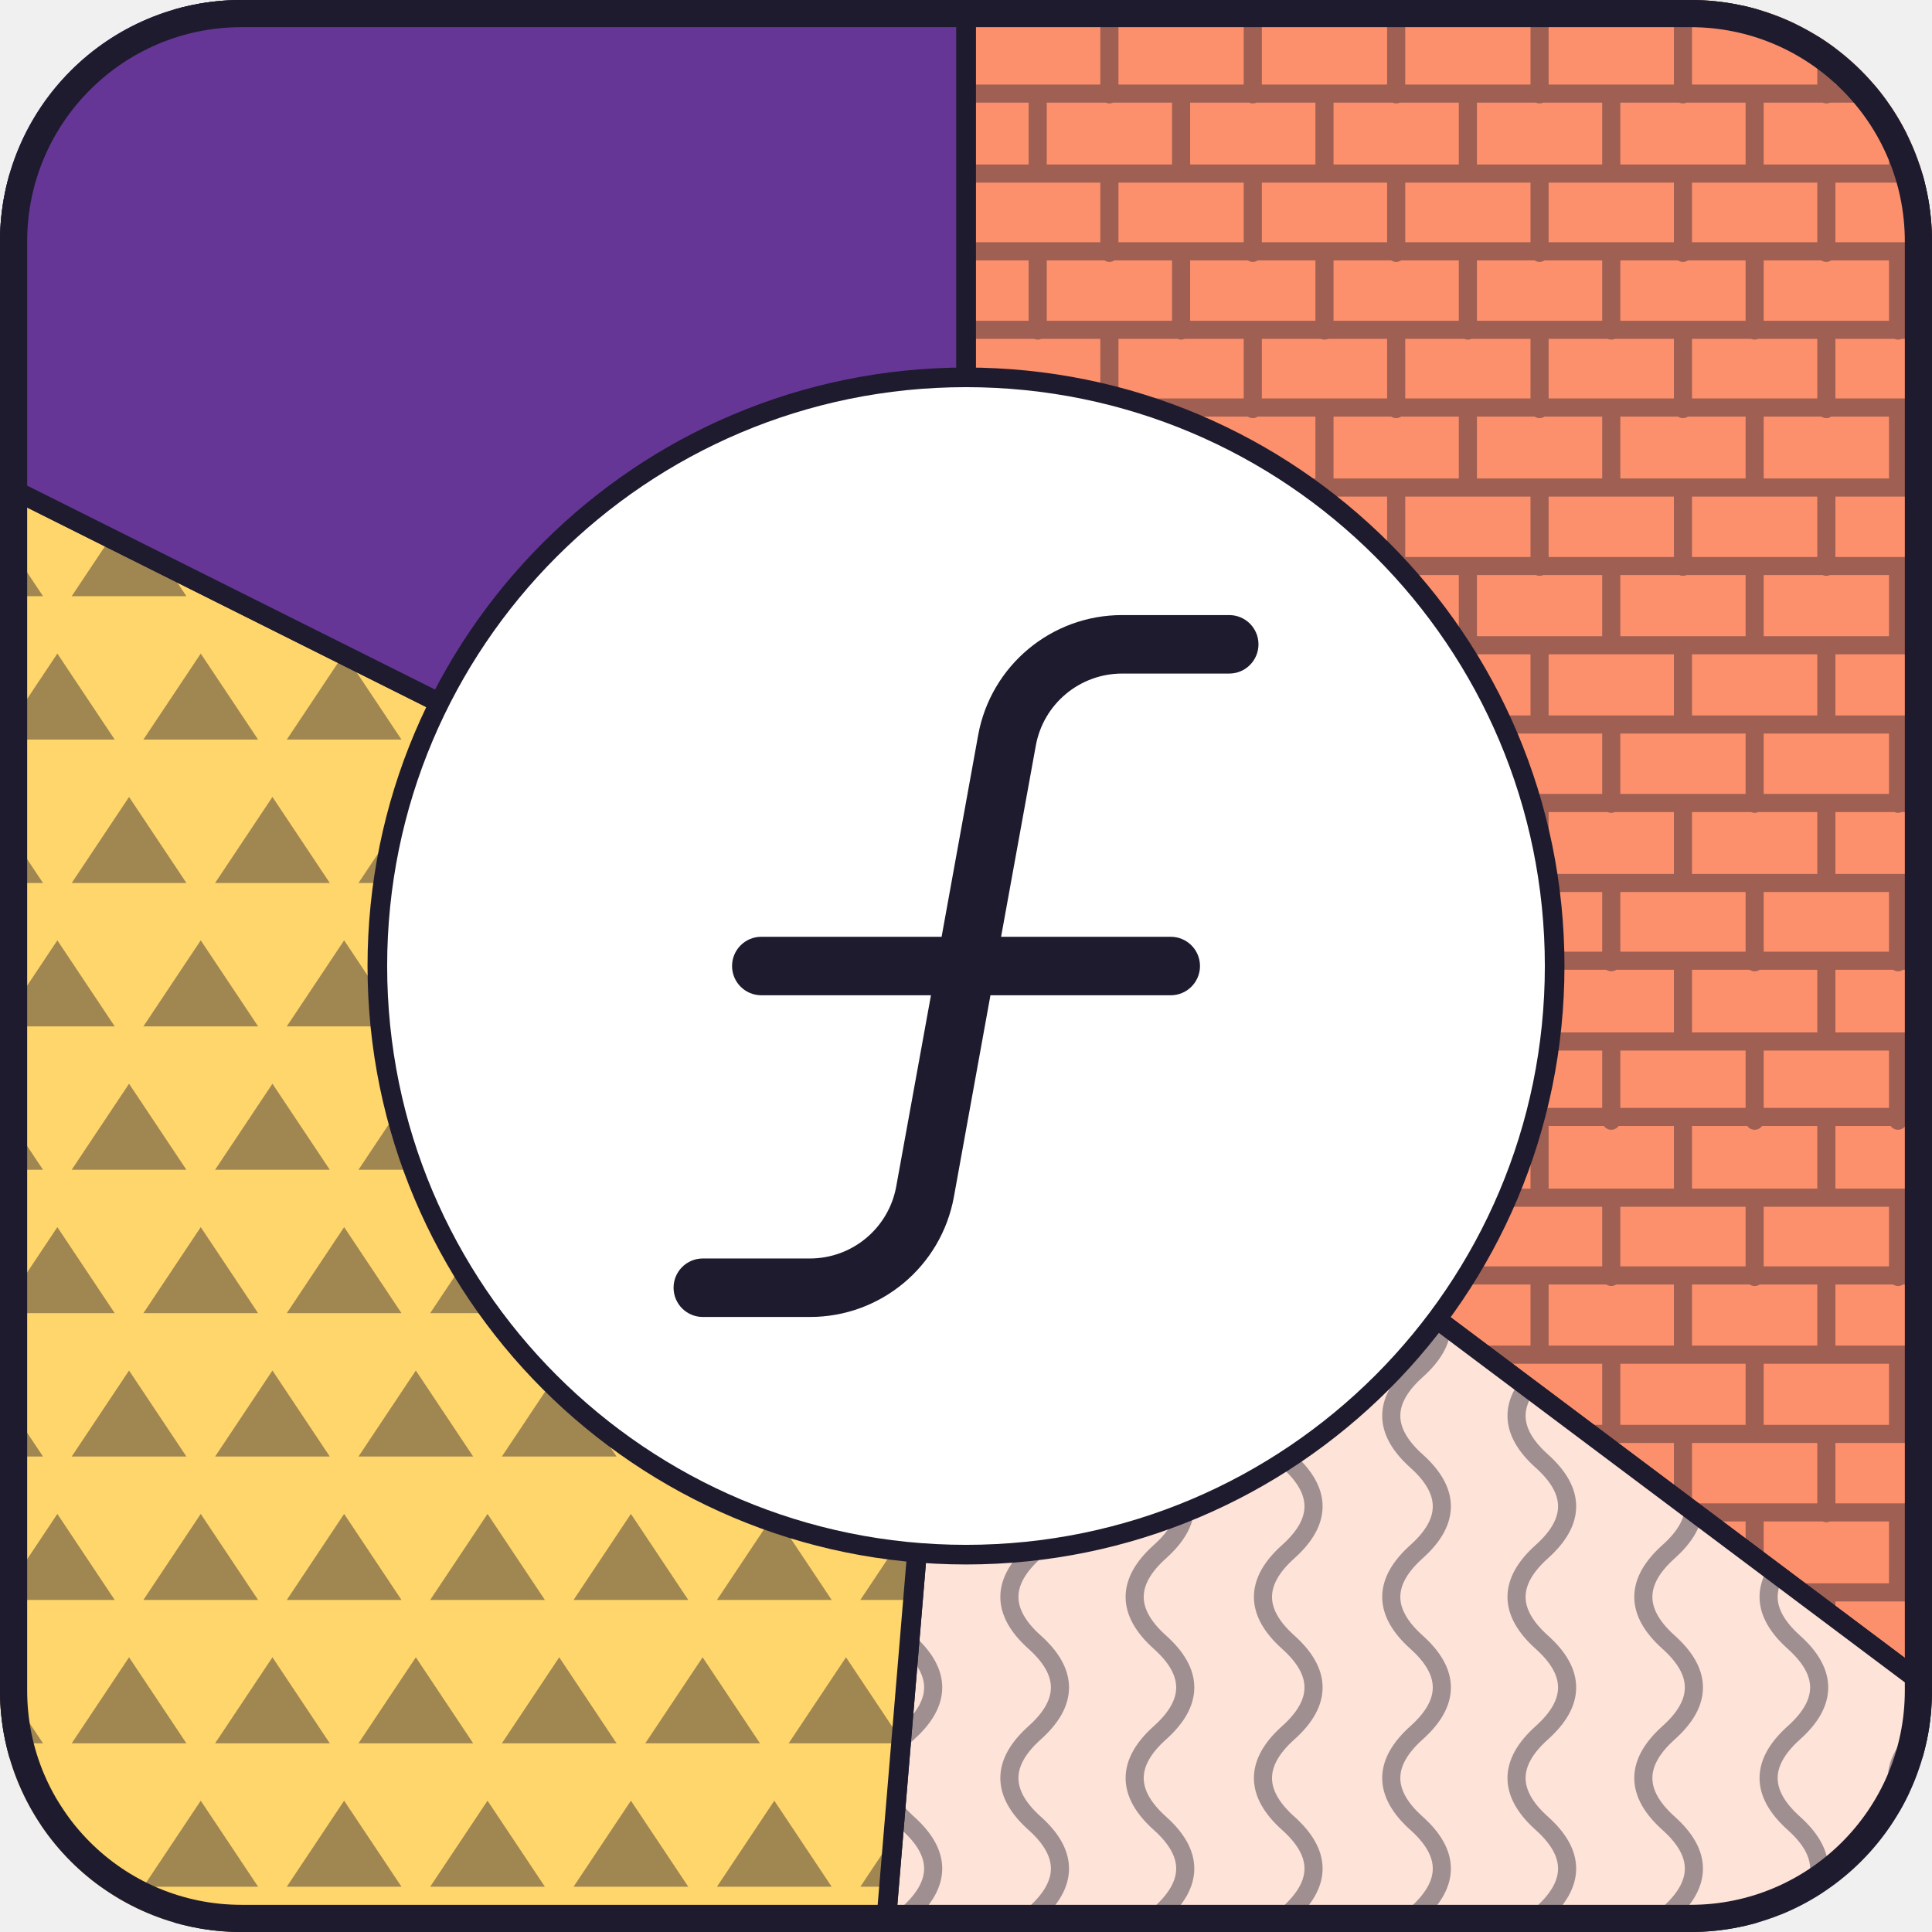
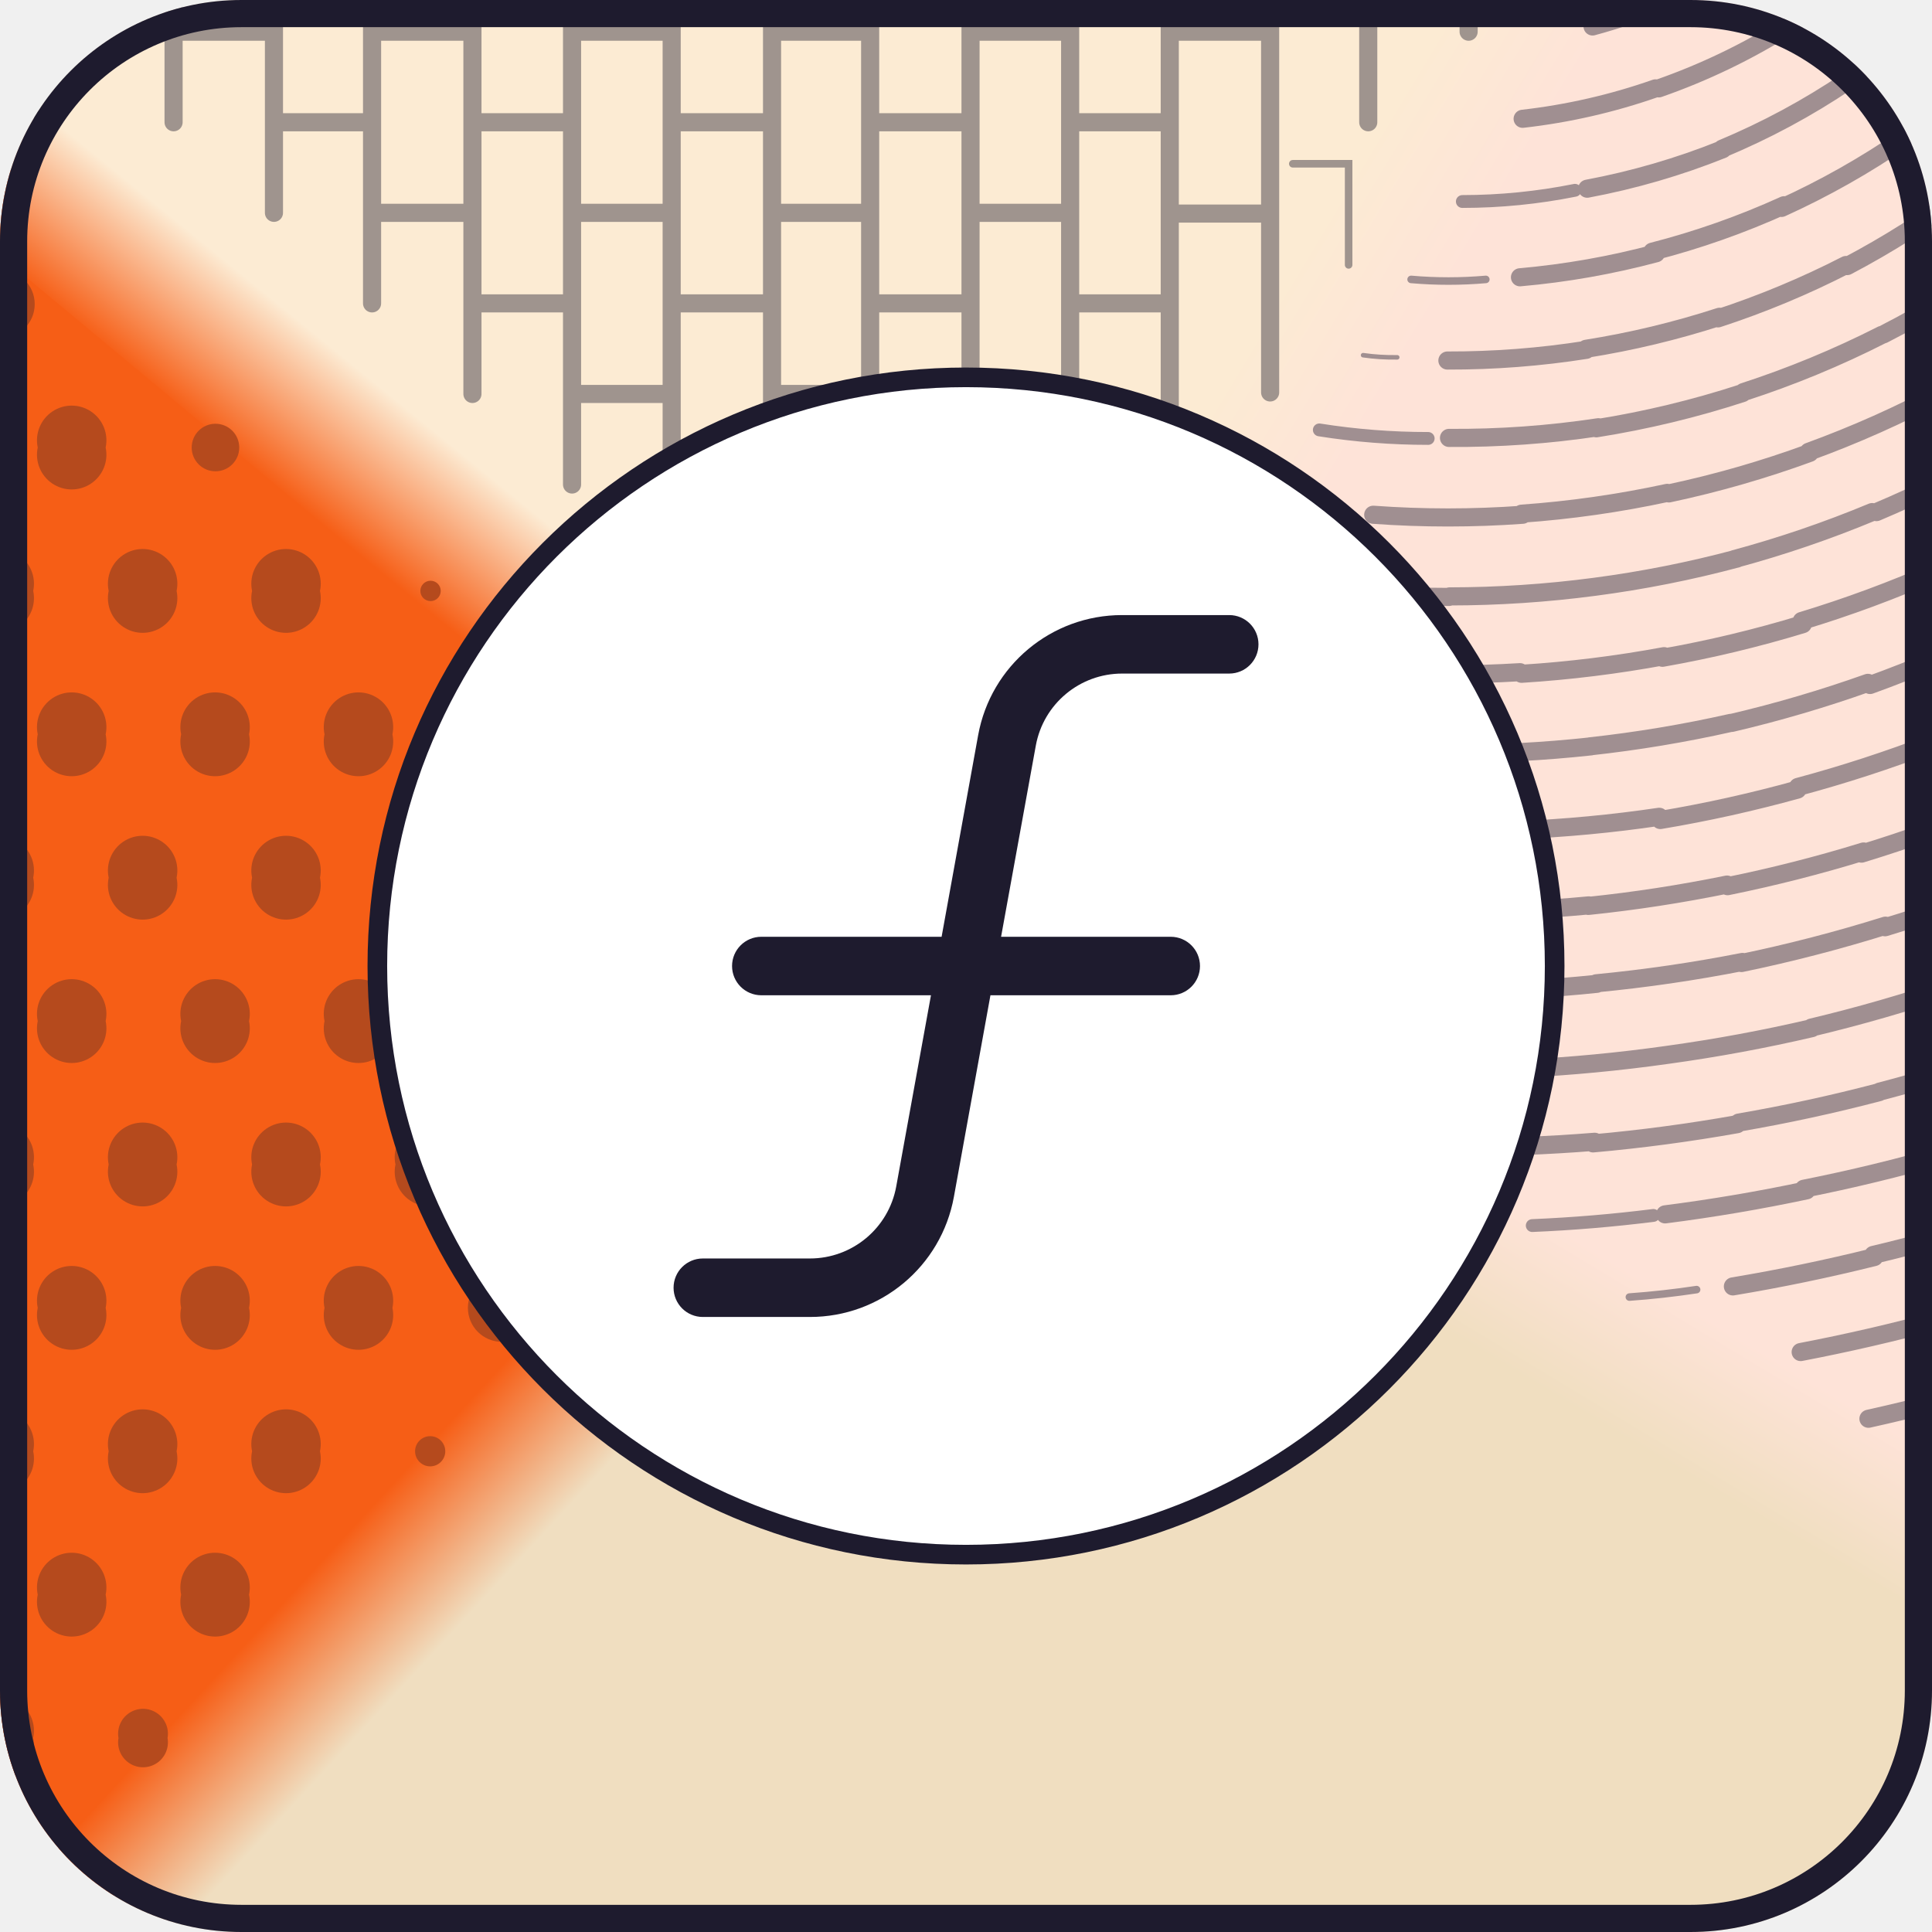
<svg xmlns="http://www.w3.org/2000/svg" viewBox="0 0 256 256" width="256" height="256" role="img">
  <defs>
-     <clipPath id="tp0">
-       <path d="M128 128L128 0L256 0L256 224Z" />
-     </clipPath>
-     <clipPath id="tp1">
-       <path d="M128 128L256 224L256 256L117.3 256Z" />
-     </clipPath>
-     <clipPath id="tp2">
-       <path d="M128 128L117.3 256L0 256L0 64Z" />
-     </clipPath>
+     <linearGradient id="tg0" gradientUnits="userSpaceOnUse" x1="157" y1="59" x2="173.6" y2="69">
+       <stop offset="0" stop-color="#FCEBD3" />
+       <stop offset="1" stop-color="#FEE3D8" />
+     </linearGradient>
+     <linearGradient id="tg1" gradientUnits="userSpaceOnUse" x1="197" y1="157" x2="187" y2="173.6">
+       <stop offset="0" stop-color="#FEE3D8" />
+       <stop offset="1" stop-color="#F0DEC0" />
+     </linearGradient>
+     <linearGradient id="tg2" gradientUnits="userSpaceOnUse" x1="76.4" y1="198.5" x2="62.3" y2="185.5">
+       <stop offset="0" stop-color="#F0DEC0" />
+       <stop offset="1" stop-color="#F65E16" />
+     </linearGradient>
+     <linearGradient id="tg3" gradientUnits="userSpaceOnUse" x1="58" y1="82" x2="70" y2="67.3">
+       <stop offset="0" stop-color="#F65E16" />
+       <stop offset="1" stop-color="#FCEBD3" />
+     </linearGradient>
    <clipPath id="tf">
      <rect width="256" height="256" rx="32.0" />
    </clipPath>
  </defs>
  <g clip-path="url(#tf)">
-     <path d="M128 128L128 0L256 0L256 224Z" fill="#FC906C" />
-     <g clip-path="url(#tp0)">
-       <path d="M109 -19H275M109 -19v10.5M128 -19v10.5M147 -19v10.5M166 -19v10.5M185 -19v10.5M204 -19v10.5M223 -19v10.5M242 -19v10.5M261 -19v10.5M109 -8.5H275M118.5 -8.5v10.5M137.5 -8.5v10.5M156.5 -8.5v10.5M175.5 -8.5v10.5M194.5 -8.5v10.5M213.5 -8.5v10.5M232.5 -8.5v10.5M251.5 -8.5v10.5M270.5 -8.5v10.5M109 2H275M109 2v10.5M128 2v10.5M147 2v10.5M166 2v10.5M185 2v10.5M204 2v10.5M223 2v10.5M242 2v10.5M261 2v10.5M109 12.4H275M118.5 12.4v10.5M137.5 12.4v10.5M156.5 12.4v10.5M175.5 12.4v10.5M194.5 12.4v10.5M213.5 12.4v10.5M232.5 12.4v10.5M251.5 12.4v10.5M270.5 12.4v10.5M109 23H275M109 23v10.5M128 23v10.5M147 23v10.5M166 23v10.5M185 23v10.5M204 23v10.5M223 23v10.5M242 23v10.5M261 23v10.5M109 33.3H275M118.5 33.3v10.5M137.5 33.3v10.5M156.5 33.3v10.5M175.5 33.3v10.5M194.5 33.3v10.5M213.5 33.3v10.5M232.5 33.3v10.5M251.5 33.3v10.5M270.5 33.3v10.5M109 43.7H275M109 43.7v10.5M128 43.7v10.5M147 43.7v10.5M166 43.7v10.5M185 43.7v10.5M204 43.7v10.5M223 43.7v10.5M242 43.7v10.5M261 43.7v10.5M109 54H275M118.5 54v10.5M137.5 54v10.5M156.5 54v10.5M175.5 54v10.5M194.5 54v10.5M213.5 54v10.5M232.5 54v10.5M251.5 54v10.5M270.5 54v10.5M109 64.6H275M109 64.6v10.5M128 64.6v10.5M147 64.6v10.5M166 64.6v10.5M185 64.6v10.5M204 64.6v10.5M223 64.6v10.5M242 64.6v10.5M261 64.6v10.5M109 75H275M118.5 75v10.5M137.5 75v10.5M156.5 75v10.5M175.5 75v10.5M194.5 75v10.5M213.5 75v10.5M232.5 75v10.5M251.5 75v10.5M270.5 75v10.5M109 85.5H275M109 85.5v10.5M128 85.5v10.5M147 85.5v10.5M166 85.5v10.5M185 85.5v10.5M204 85.5v10.5M223 85.5v10.5M242 85.5v10.5M261 85.5v10.5M109 96H275M118.5 96v10.5M137.5 96v10.5M156.5 96v10.5M175.5 96v10.5M194.5 96v10.5M213.5 96v10.5M232.5 96v10.5M251.5 96v10.5M270.5 96v10.5M109 106.4H275M109 106.4v10.5M128 106.4v10.5M147 106.4v10.5M166 106.4v10.5M185 106.4v10.5M204 106.4v10.5M223 106.4v10.5M242 106.4v10.5M261 106.4v10.5M109 117H275M118.5 117v10.5M137.5 117v10.5M156.5 117v10.5M175.5 117v10.5M194.5 117v10.5M213.5 117v10.5M232.5 117v10.5M251.5 117v10.5M270.5 117v10.5M109 127.3H275M109 127.3v10.5M128 127.3v10.5M147 127.3v10.5M166 127.3v10.5M185 127.3v10.5M204 127.3v10.5M223 127.3v10.5M242 127.3v10.5M261 127.3v10.5M109 138H275M118.5 138v10.5M137.5 138v10.5M156.5 138v10.5M175.5 138v10.5M194.5 138v10.5M213.5 138v10.5M232.5 138v10.5M251.5 138v10.5M270.5 138v10.5M109 148H275M109 148v10.5M128 148v10.5M147 148v10.5M166 148v10.5M185 148v10.5M204 148v10.5M223 148v10.5M242 148v10.5M261 148v10.5M109 158.7H275M118.5 158.7v10.5M137.5 158.7v10.5M156.5 158.7v10.5M175.5 158.7v10.5M194.5 158.7v10.5M213.5 158.7v10.5M232.5 158.7v10.5M251.5 158.7v10.5M270.5 158.7v10.5M109 169H275M109 169v10.5M128 169v10.5M147 169v10.5M166 169v10.5M185 169v10.5M204 169v10.5M223 169v10.5M242 169v10.5M261 169v10.5M109 179.5H275M118.5 179.5v10.5M137.5 179.5v10.5M156.5 179.5v10.5M175.5 179.5v10.5M194.5 179.5v10.5M213.5 179.5v10.5M232.5 179.5v10.5M251.5 179.5v10.5M270.5 179.5v10.5M109 190H275M109 190v10.5M128 190v10.5M147 190v10.5M166 190v10.5M185 190v10.5M204 190v10.5M223 190v10.5M242 190v10.5M261 190v10.5M109 200.4H275M118.5 200.4v10.5M137.5 200.4v10.5M156.5 200.4v10.5M175.5 200.4v10.5M194.5 200.4v10.5M213.5 200.4v10.5M232.5 200.4v10.5M251.5 200.4v10.5M270.5 200.4v10.5M109 211H275M109 211v10.5M128 211v10.5M147 211v10.5M166 211v10.5M185 211v10.5M204 211v10.5M223 211v10.5M242 211v10.5M261 211v10.5M109 221.3H275M118.5 221.3v10.5M137.5 221.3v10.5M156.5 221.3v10.5M175.5 221.3v10.5M194.5 221.3v10.5M213.5 221.3v10.5M232.5 221.3v10.5M251.5 221.3v10.5M270.5 221.3v10.5M109 232H275M109 232v10.5M128 232v10.5M147 232v10.5M166 232v10.5M185 232v10.5M204 232v10.5M223 232v10.5M242 232v10.5M261 232v10.5M109 242H275M118.5 242v10.5M137.5 242v10.5M156.5 242v10.5M175.5 242v10.5M194.5 242v10.5M213.5 242v10.5M232.5 242v10.5M251.5 242v10.5M270.5 242v10.5" fill="none" stroke="#9F5F52" stroke-width="2.4" stroke-linecap="round" />
+     <path d="M128 128L202.7 0L256 0L256 202.7Z" fill="#FEE3D8" />
+     <path d="M128 128L256 202.7L256 256L10.7 256Z" fill="#F0DEC0" />
+     <path d="M128 128L10.7 256L0 256L0 21.3Z" fill="#F65E16" />
+     <path d="M128 128L0 21.3L0 0L202.7 0Z" fill="#FCEBD3" />
+     <path d="M119.7 123L199 -13L216 -3.5L136.3 133Z" fill="url(#tg0)" />
+     <path d="M133 119.7L269 199L259.5 216L123 136.3Z" fill="url(#tg1)" />
+     <path d="M135 134.5L11.3 269.6L-3 256.6L121 121.5Z" fill="url(#tg2)" />
+     <path d="M122 135.4L-13.5 22.6L-1 8L134 120.6Z" fill="url(#tg3)" />
+     <g transform="rotate(45 192 101.3)">
+       <path d="M146 -18.5a74 74 0 0 1 -2.5 19M143.7 0.7a74 74 0 0 1 -7.4 18M156.7 -18.5a84.6 84.6 0 0 1 -2 19M154.6 0.3a84.6 84.6 0 0 1 -6.3 18M148 18.6a80.6 80.6 0 0 1 -9.6 15.3M167 -18.5a95 95 0 0 1 -2 18.5M165.3 0a95 95 0 0 1 -5.4 18M160 18a95 95 0 0 1 -9 16.4M177.6 -18.5a105.5 105.5 0 0 1 -1.6 18.3M176 0a105.5 105.5 0 0 1 -5 18M171 17.5a105.5 105.5 0 0 1 -8 16.7M163.5 34a105.5 105.5 0 0 1 -10.5 15M188 -18.5a116 116 0 0 1 -1.4 18M186.6 -0.4a116 116 0 0 1 -4 17.7M182.4 17.3a116 116 0 0 1 -7 17M175.4 34a116 116 0 0 1 -9.5 15.5M166 49.6a116 116 0 0 1 -12 14M197 1a126.4 126.4 0 0 1 -4.6 19.3M192.3 20.5a126.4 126.4 0 0 1 -7.6 18.3M184.7 39a126.4 126.4 0 0 1 -10.4 17M174.4 55.7a126.4 126.4 0 0 1 -13 15M207.6 1a137 137 0 0 1 -4 19M203.4 20a137 137 0 0 1 -7 18.3M196.6 38.3a137 137 0 0 1 -9.4 17M187 55.4a137 137 0 0 1 -11.7 15.6M175.5 71a137 137 0 0 1 -14 14M214.4 19.6a147.2 147.2 0 0 1 -6 18M208 38a147.2 147.2 0 0 1 -8.5 17.3M199.7 55a147.2 147.2 0 0 1 -10.7 16M189 71a147.2 147.2 0 0 1 -12.7 14.5M176.3 85.6a147.2 147.2 0 0 1 -14.5 12.7M225.3 19a157.7 157.7 0 0 1 -5.7 18M219.6 37.4a157.7 157.7 0 0 1 -8 17.4M212 55a157.7 157.7 0 0 1 -10 16.3M202 71a157.7 157.7 0 0 1 -11.7 15M190 86a157.7 157.7 0 0 1 -13.5 13.5M231 37a168 168 0 0 1 -7 17.4M223.6 54.4a168 168 0 0 1 -9 16.5M214.5 71a168 168 0 0 1 -11 15.4M203.6 86.3a168 168 0 0 1 -12.6 14M242 36.7a178.6 178.6 0 0 1 -6.7 17.5M235.3 54a178.6 178.6 0 0 1 -8.5 16.7M227 71a178.6 178.6 0 0 1 -10 15.7M216.6 86.5a178.6 178.6 0 0 1 -12 14.5M205 101a178.6 178.6 0 0 1 -13 13M247 54a189 189 0 0 1 -8 17M239 70.6a189 189 0 0 1 -9.5 16M229.3 86.5a189 189 0 0 1 -11 15M218.3 101.4a189 189 0 0 1 -12.5 13.7M256.5 58a199.5 199.5 0 0 1 -8.4 17.7M248 75.5a199.5 199.5 0 0 1 -10 17M238 92.3a199.5 199.5 0 0 1 -11.7 15.7M226.4 108a199.5 199.5 0 0 1 -13 14.5M268 57.3a210 210 0 0 1 -8 17.7M260 75a210 210 0 0 1 -9.4 17M250.7 92a210 210 0 0 1 -11 16M239.7 108a210 210 0 0 1 -12.4 15M227.3 123a210 210 0 0 1 -13.7 13.7M272 74.6a220.4 220.4 0 0 1 -9 17M263 91.7a220.4 220.4 0 0 1 -10.3 16M252.7 108a220.4 220.4 0 0 1 -11.7 15.3M241 123a220.4 220.4 0 0 1 -13 14M283.6 74a231 231 0 0 1 -8.4 17M275 91.4a231 231 0 0 1 -10 16.4M265.4 107.7a231 231 0 0 1 -11 15.5M287 91a241.3 241.3 0 0 1 -9.3 16.5M278 107.6a241.3 241.3 0 0 1 -10.5 16M299 90.7a251.7 251.7 0 0 1 -9 16.6M290 107.4a251.7 251.7 0 0 1 -10 16M302 107.3a257.5 257.5 0 0 1 -9.4 16" fill="none" stroke="#A08F91" stroke-width="2.4" stroke-linecap="round" />
+       <path d="M132 3a49 49 0 0 1 -7 13.7M150 35.7a76 76 0 0 1 -9.5 11.6M159.5 72.7a92 92 0 0 1 -11 9.4M253.4 124.4a194 194 0 0 1 -10.4 12.3M313.6 108a231.3 231.3 0 0 1 -7.7 14M323 113a236.6 236.6 0 0 1 -8 14" fill="none" stroke="#A08F91" stroke-width="1.7" stroke-linecap="round" />
+       <path d="M150 52.4a57 57 0 0 1 -7 7M157 89a48.3 48.3 0 0 1 -5.5 4M264.4 127.3a115 115 0 0 1 -5.6 7" fill="none" stroke="#A08F91" stroke-width="1" stroke-linecap="round" />
+       <path d="M149 68a28.6 28.6 0 0 1 -3.4 3" fill="none" stroke="#A08F91" stroke-width="0.6" stroke-linecap="round" />
    </g>
-     <path d="M128 128L128 0L256 0L256 224Z" fill="none" stroke="#1E1B2E" stroke-width="2.6" stroke-linejoin="round" />
-     <path d="M128 128L256 224L256 256L117.3 256Z" fill="#FEE3D8" />
-     <g clip-path="url(#tp1)">
-       <g transform="rotate(90 186.7 192)">
-         <path d="M68.3 73.6q6 -6.7 12 0t12 0t12 0t12 0t12 0t12 0t12 0t12 0t12 0t12 0t12 0t12 0t12 0t12 0t12 0t12 0t12 0t12 0t12 0t12 0M68.3 90.4q6 -6.7 12 0t12 0t12 0t12 0t12 0t12 0t12 0t12 0t12 0t12 0t12 0t12 0t12 0t12 0t12 0t12 0t12 0t12 0t12 0t12 0M68.3 107q6 -6.7 12 0t12 0t12 0t12 0t12 0t12 0t12 0t12 0t12 0t12 0t12 0t12 0t12 0t12 0t12 0t12 0t12 0t12 0t12 0t12 0M68.3 124q6 -6.7 12 0t12 0t12 0t12 0t12 0t12 0t12 0t12 0t12 0t12 0t12 0t12 0t12 0t12 0t12 0t12 0t12 0t12 0t12 0t12 0M68.3 141q6 -6.7 12 0t12 0t12 0t12 0t12 0t12 0t12 0t12 0t12 0t12 0t12 0t12 0t12 0t12 0t12 0t12 0t12 0t12 0t12 0t12 0M68.3 157.6q6 -6.7 12 0t12 0t12 0t12 0t12 0t12 0t12 0t12 0t12 0t12 0t12 0t12 0t12 0t12 0t12 0t12 0t12 0t12 0t12 0t12 0M68.3 174.4q6 -6.7 12 0t12 0t12 0t12 0t12 0t12 0t12 0t12 0t12 0t12 0t12 0t12 0t12 0t12 0t12 0t12 0t12 0t12 0t12 0t12 0M68.3 191q6 -6.7 12 0t12 0t12 0t12 0t12 0t12 0t12 0t12 0t12 0t12 0t12 0t12 0t12 0t12 0t12 0t12 0t12 0t12 0t12 0t12 0M68.3 208q6 -6.7 12 0t12 0t12 0t12 0t12 0t12 0t12 0t12 0t12 0t12 0t12 0t12 0t12 0t12 0t12 0t12 0t12 0t12 0t12 0t12 0M68.3 225q6 -6.7 12 0t12 0t12 0t12 0t12 0t12 0t12 0t12 0t12 0t12 0t12 0t12 0t12 0t12 0t12 0t12 0t12 0t12 0t12 0t12 0M68.3 241.6q6 -6.7 12 0t12 0t12 0t12 0t12 0t12 0t12 0t12 0t12 0t12 0t12 0t12 0t12 0t12 0t12 0t12 0t12 0t12 0t12 0t12 0M68.3 258.4q6 -6.7 12 0t12 0t12 0t12 0t12 0t12 0t12 0t12 0t12 0t12 0t12 0t12 0t12 0t12 0t12 0t12 0t12 0t12 0t12 0t12 0M68.3 275q6 -6.7 12 0t12 0t12 0t12 0t12 0t12 0t12 0t12 0t12 0t12 0t12 0t12 0t12 0t12 0t12 0t12 0t12 0t12 0t12 0t12 0M68.3 292q6 -6.7 12 0t12 0t12 0t12 0t12 0t12 0t12 0t12 0t12 0t12 0t12 0t12 0t12 0t12 0t12 0t12 0t12 0t12 0t12 0t12 0M68.3 309q6 -6.7 12 0t12 0t12 0t12 0t12 0t12 0t12 0t12 0t12 0t12 0t12 0t12 0t12 0t12 0t12 0t12 0t12 0t12 0t12 0t12 0" fill="none" stroke="#A08F91" stroke-width="2.4" stroke-linecap="round" />
-       </g>
+     <path d="M-12 21.3a2.4 2.4 0 1 0 5 0a2.4 2.4 0 1 0 -5 0M-4.4 40.3a4.4 4.4 0 1 0 9 0a4.4 4.4 0 1 0 -9 0M-14 59.3a4.6 4.6 0 1 0 9 0a4.6 4.6 0 1 0 -9 0M5 59.3a4.6 4.6 0 1 0 9 0a4.6 4.6 0 1 0 -9 0M25.4 59.3a3 3 0 1 0 6.3 0a3 3 0 1 0 -6.3 0M-4.6 78.3a4.6 4.6 0 1 0 9 0a4.6 4.6 0 1 0 -9 0M14.4 78.3a4.6 4.6 0 1 0 9 0a4.6 4.6 0 1 0 -9 0M33.4 78.3a4.6 4.6 0 1 0 9 0a4.6 4.6 0 1 0 -9 0M55.7 78.3a1.3 1.3 0 1 0 2.7 0a1.3 1.3 0 1 0 -2.7 0M-14 97.3a4.6 4.6 0 1 0 9 0a4.6 4.6 0 1 0 -9 0M5 97.3a4.6 4.6 0 1 0 9 0a4.6 4.6 0 1 0 -9 0M24 97.3a4.6 4.6 0 1 0 9 0a4.6 4.6 0 1 0 -9 0M43 97.3a4.6 4.6 0 1 0 9 0a4.6 4.6 0 1 0 -9 0M62 97.3a4.6 4.6 0 1 0 9 0a4.6 4.6 0 1 0 -9 0M-4.6 116.3a4.6 4.6 0 1 0 9 0a4.6 4.6 0 1 0 -9 0M14.4 116.3a4.6 4.6 0 1 0 9 0a4.6 4.6 0 1 0 -9 0M33.4 116.3a4.6 4.6 0 1 0 9 0a4.6 4.6 0 1 0 -9 0M52.4 116.3a4.6 4.6 0 1 0 9 0a4.6 4.6 0 1 0 -9 0M-14 135.3a4.6 4.6 0 1 0 9 0a4.6 4.6 0 1 0 -9 0M5 135.3a4.6 4.6 0 1 0 9 0a4.6 4.6 0 1 0 -9 0M24 135.3a4.6 4.6 0 1 0 9 0a4.6 4.6 0 1 0 -9 0M43 135.3a4.6 4.6 0 1 0 9 0a4.6 4.6 0 1 0 -9 0M-4.6 154.3a4.6 4.6 0 1 0 9 0a4.6 4.6 0 1 0 -9 0M14.4 154.3a4.6 4.6 0 1 0 9 0a4.6 4.6 0 1 0 -9 0M33.4 154.3a4.6 4.6 0 1 0 9 0a4.6 4.6 0 1 0 -9 0M52.4 154.3a4.6 4.6 0 1 0 9 0a4.6 4.6 0 1 0 -9 0M-14 173.3a4.6 4.6 0 1 0 9 0a4.6 4.6 0 1 0 -9 0M5 173.3a4.6 4.6 0 1 0 9 0a4.6 4.6 0 1 0 -9 0M24 173.3a4.6 4.6 0 1 0 9 0a4.6 4.6 0 1 0 -9 0M43 173.3a4.6 4.6 0 1 0 9 0a4.6 4.6 0 1 0 -9 0M62 173.3a4.4 4.4 0 1 0 9 0a4.4 4.4 0 1 0 -9 0M-4.6 192.3a4.6 4.6 0 1 0 9 0a4.6 4.6 0 1 0 -9 0M14.4 192.3a4.6 4.6 0 1 0 9 0a4.6 4.6 0 1 0 -9 0M33.4 192.3a4.6 4.6 0 1 0 9 0a4.6 4.6 0 1 0 -9 0M55 192.3a2 2 0 1 0 4 0a2 2 0 1 0 -4 0M-14 211.3a4.6 4.6 0 1 0 9 0a4.6 4.6 0 1 0 -9 0M5 211.3a4.6 4.6 0 1 0 9 0a4.6 4.6 0 1 0 -9 0M24 211.3a4.6 4.6 0 1 0 9 0a4.6 4.6 0 1 0 -9 0M-4.6 230.3a4.6 4.6 0 1 0 9 0a4.6 4.6 0 1 0 -9 0M15.7 230.3a3.3 3.3 0 1 0 6.5 0a3.3 3.3 0 1 0 -6.5 0M-14 249.3a4.6 4.6 0 1 0 9 0a4.6 4.6 0 1 0 -9 0" fill="#B54A1D" />
+     <g transform="rotate(90 101.3 64)">
+       <path d="M17.5 -16.3l0 -13l24 0M29.5 -3l0 -13l24 0M17.5 10l0 -13l24 0M41.5 10l0 -13l24 0M65.6 10l0 -13l23.7 0M29.5 23.3l0 -13l24 0M53.5 23.3l0 -13l24 0M77.5 23.3l0 -13l24 0M17.5 36.5l0 -13l24 0M41.5 36.5l0 -13l24 0M65.5 36.5l0 -13l24 0M89.5 36.5l0 -13l24 0M29.5 49.7l0 -13l24 0M53.5 49.7l0 -13l24 0M77.5 49.7l0 -13l24 0M17.5 63l0 -13l24 0M41.5 63l0 -13l24 0M65.5 63l0 -13l24 0M89.5 63l0 -13l24 0M29.5 76l0 -13l24 0M53.5 76l0 -13l24 0M77.5 76l0 -13l24 0M17.5 89.3l0 -13l24 0M41.5 89.3l0 -13l24 0M65.5 89.3l0 -13l24 0M89.5 89.3l0 -13l24 0M29.5 102.5l0 -13l24 0M53.5 102.5l0 -13l24 0M77.5 102.5l0 -13l24 0M17.5 115.7l0 -13l24 0M41.5 115.7l0 -13l24 0M65.5 115.7l0 -13l24 0M29.5 129l0 -13l24 0M53.5 129l0 -13l24 0M17.5 142l0 -13l24 0M41.5 142l0 -13l24 0M29.5 155.3l0 -13l24 0M17.5 168.5l0 -13l24 0M29.5 181.7l0 -13l24 0" fill="none" stroke="#9F948E" stroke-width="2.4" stroke-linecap="round" />
+       <path d="M59 -6l0 -7.4l13.4 0" fill="none" stroke="#9F948E" stroke-width="1" stroke-linecap="round" />
+       <path d="M51 163l0 -2.5l4.6 0" fill="none" stroke="#9F948E" stroke-width="0.6" stroke-linecap="round" />
    </g>
-     <path d="M128 128L256 224L256 256L117.3 256Z" fill="none" stroke="#1E1B2E" stroke-width="2.6" stroke-linejoin="round" />
-     <path d="M128 128L117.3 256L0 256L0 64Z" fill="#FFD66B" />
-     <g clip-path="url(#tp2)">
-       <path d="M-19 60l7.6 -11.4l7.6 11.4ZM0 60l7.6 -11.4l7.6 11.4ZM19 60l7.6 -11.4l7.6 11.4ZM38 60l7.6 -11.4l7.6 11.4ZM57 60l7.6 -11.4l7.6 11.4ZM76 60l7.6 -11.4l7.6 11.4ZM95 60l7.6 -11.4l7.6 11.4ZM114 60l7.6 -11.4l7.6 11.4ZM133 60l7.6 -11.4l7.6 11.4ZM-9.5 79l7.6 -11.4l7.6 11.4ZM9.5 79l7.6 -11.4l7.6 11.4ZM28.5 79l7.6 -11.4l7.6 11.4ZM47.5 79l7.6 -11.4l7.6 11.4ZM66.5 79l7.6 -11.4l7.6 11.4ZM85.5 79l7.6 -11.4l7.6 11.4ZM104.5 79l7.6 -11.4l7.6 11.4ZM123.5 79l7.6 -11.4l7.6 11.4ZM142.5 79l7.6 -11.4l7.6 11.4ZM-19 98l7.6 -11.4l7.6 11.4ZM0 98l7.6 -11.4l7.6 11.4ZM19 98l7.6 -11.4l7.6 11.4ZM38 98l7.6 -11.4l7.6 11.4ZM57 98l7.6 -11.4l7.6 11.4ZM76 98l7.6 -11.4l7.6 11.4ZM95 98l7.6 -11.4l7.6 11.4ZM114 98l7.6 -11.4l7.6 11.4ZM133 98l7.6 -11.4l7.6 11.4ZM-9.5 117l7.6 -11.4l7.6 11.4ZM9.5 117l7.6 -11.4l7.6 11.4ZM28.5 117l7.6 -11.4l7.6 11.4ZM47.5 117l7.6 -11.4l7.6 11.4ZM66.5 117l7.6 -11.4l7.6 11.4ZM85.5 117l7.6 -11.4l7.6 11.4ZM104.5 117l7.6 -11.4l7.6 11.4ZM123.5 117l7.6 -11.4l7.6 11.4ZM142.5 117l7.6 -11.4l7.6 11.4ZM-19 136l7.6 -11.4l7.6 11.4ZM0 136l7.6 -11.4l7.6 11.4ZM19 136l7.6 -11.4l7.6 11.4ZM38 136l7.6 -11.4l7.6 11.4ZM57 136l7.6 -11.4l7.6 11.4ZM76 136l7.6 -11.4l7.6 11.4ZM95 136l7.6 -11.4l7.6 11.4ZM114 136l7.6 -11.4l7.6 11.4ZM133 136l7.6 -11.4l7.6 11.4ZM-9.5 155l7.6 -11.4l7.6 11.4ZM9.5 155l7.6 -11.4l7.6 11.4ZM28.5 155l7.6 -11.4l7.6 11.4ZM47.5 155l7.6 -11.4l7.6 11.4ZM66.5 155l7.6 -11.4l7.6 11.4ZM85.5 155l7.6 -11.4l7.6 11.4ZM104.5 155l7.6 -11.4l7.6 11.4ZM123.5 155l7.6 -11.4l7.6 11.4ZM142.5 155l7.6 -11.4l7.6 11.4ZM-19 174l7.6 -11.4l7.6 11.4ZM0 174l7.6 -11.4l7.6 11.4ZM19 174l7.6 -11.4l7.6 11.4ZM38 174l7.6 -11.4l7.6 11.4ZM57 174l7.6 -11.4l7.6 11.4ZM76 174l7.6 -11.4l7.6 11.4ZM95 174l7.6 -11.4l7.6 11.4ZM114 174l7.6 -11.4l7.6 11.4ZM133 174l7.6 -11.4l7.6 11.4ZM-9.5 193l7.6 -11.4l7.6 11.4ZM9.5 193l7.6 -11.4l7.6 11.4ZM28.5 193l7.6 -11.4l7.6 11.4ZM47.5 193l7.6 -11.4l7.6 11.4ZM66.5 193l7.6 -11.4l7.6 11.4ZM85.5 193l7.6 -11.4l7.6 11.4ZM104.5 193l7.6 -11.4l7.6 11.4ZM123.5 193l7.6 -11.4l7.6 11.4ZM142.5 193l7.6 -11.4l7.6 11.4ZM-19 212l7.6 -11.4l7.6 11.4ZM0 212l7.6 -11.4l7.6 11.4ZM19 212l7.6 -11.4l7.6 11.4ZM38 212l7.6 -11.4l7.6 11.4ZM57 212l7.6 -11.4l7.6 11.4ZM76 212l7.6 -11.4l7.6 11.4ZM95 212l7.6 -11.4l7.6 11.4ZM114 212l7.6 -11.4l7.6 11.4ZM133 212l7.6 -11.4l7.6 11.4ZM-9.5 231l7.6 -11.4l7.6 11.4ZM9.5 231l7.6 -11.4l7.6 11.4ZM28.5 231l7.6 -11.4l7.6 11.4ZM47.5 231l7.6 -11.4l7.6 11.4ZM66.5 231l7.6 -11.4l7.6 11.4ZM85.5 231l7.6 -11.4l7.6 11.4ZM104.5 231l7.6 -11.4l7.6 11.4ZM123.5 231l7.6 -11.4l7.6 11.4ZM142.5 231l7.6 -11.4l7.6 11.4ZM-19 250l7.6 -11.4l7.6 11.4ZM0 250l7.6 -11.4l7.6 11.4ZM19 250l7.6 -11.4l7.6 11.4ZM38 250l7.6 -11.4l7.6 11.4ZM57 250l7.6 -11.4l7.6 11.4ZM76 250l7.6 -11.4l7.6 11.4ZM95 250l7.6 -11.4l7.6 11.4ZM114 250l7.6 -11.4l7.6 11.4ZM133 250l7.6 -11.4l7.6 11.4ZM-9.5 269l7.6 -11.4l7.6 11.4ZM9.5 269l7.6 -11.4l7.6 11.4ZM28.5 269l7.6 -11.4l7.6 11.4ZM47.5 269l7.6 -11.4l7.6 11.4ZM66.5 269l7.6 -11.4l7.6 11.4ZM85.5 269l7.6 -11.4l7.6 11.4ZM104.5 269l7.6 -11.4l7.6 11.4ZM123.5 269l7.6 -11.4l7.6 11.4ZM142.5 269l7.6 -11.4l7.6 11.4ZM-19 288l7.6 -11.4l7.6 11.4ZM0 288l7.6 -11.4l7.6 11.4ZM19 288l7.6 -11.4l7.6 11.4ZM38 288l7.6 -11.4l7.6 11.4ZM57 288l7.6 -11.4l7.6 11.4ZM76 288l7.6 -11.4l7.6 11.4ZM95 288l7.6 -11.4l7.6 11.4ZM114 288l7.6 -11.4l7.6 11.4ZM133 288l7.6 -11.4l7.6 11.4Z" fill="#A08751" />
-     </g>
-     <path d="M128 128L117.3 256L0 256L0 64Z" fill="none" stroke="#1E1B2E" stroke-width="2.6" stroke-linejoin="round" />
-     <path d="M128 128L0 64L0 0L128 0Z" fill="#663696" />
-     <path d="M128 128L0 64L0 0L128 0Z" fill="none" stroke="#1E1B2E" stroke-width="2.6" stroke-linejoin="round" />
  </g>
  <circle cx="128" cy="128" r="78" fill="#FFFFFF" stroke="#1E1B2E" stroke-width="2.6" stroke-linejoin="round" />
  <g transform="translate(66 66) scale(0.4844)">
    <path d="M208,40a8,8,0,0,1-8,8H170.71a24,24,0,0,0-23.62,19.71L137.59,120H184a8,8,0,0,1,0,16H134.68l-10,55.16A40,40,0,0,1,85.29,224H56a8,8,0,0,1,0-16H85.29a24,24,0,0,0,23.62-19.71l9.5-52.29H72a8,8,0,0,1,0-16h49.32l10-55.16A40,40,0,0,1,170.71,32H200A8,8,0,0,1,208,40Z" fill="#1E1B2E" />
  </g>
  <rect x="1.8" y="1.8" width="252.4" height="252.4" rx="30.2" fill="none" stroke="#1E1B2E" stroke-width="3.6" />
</svg>
